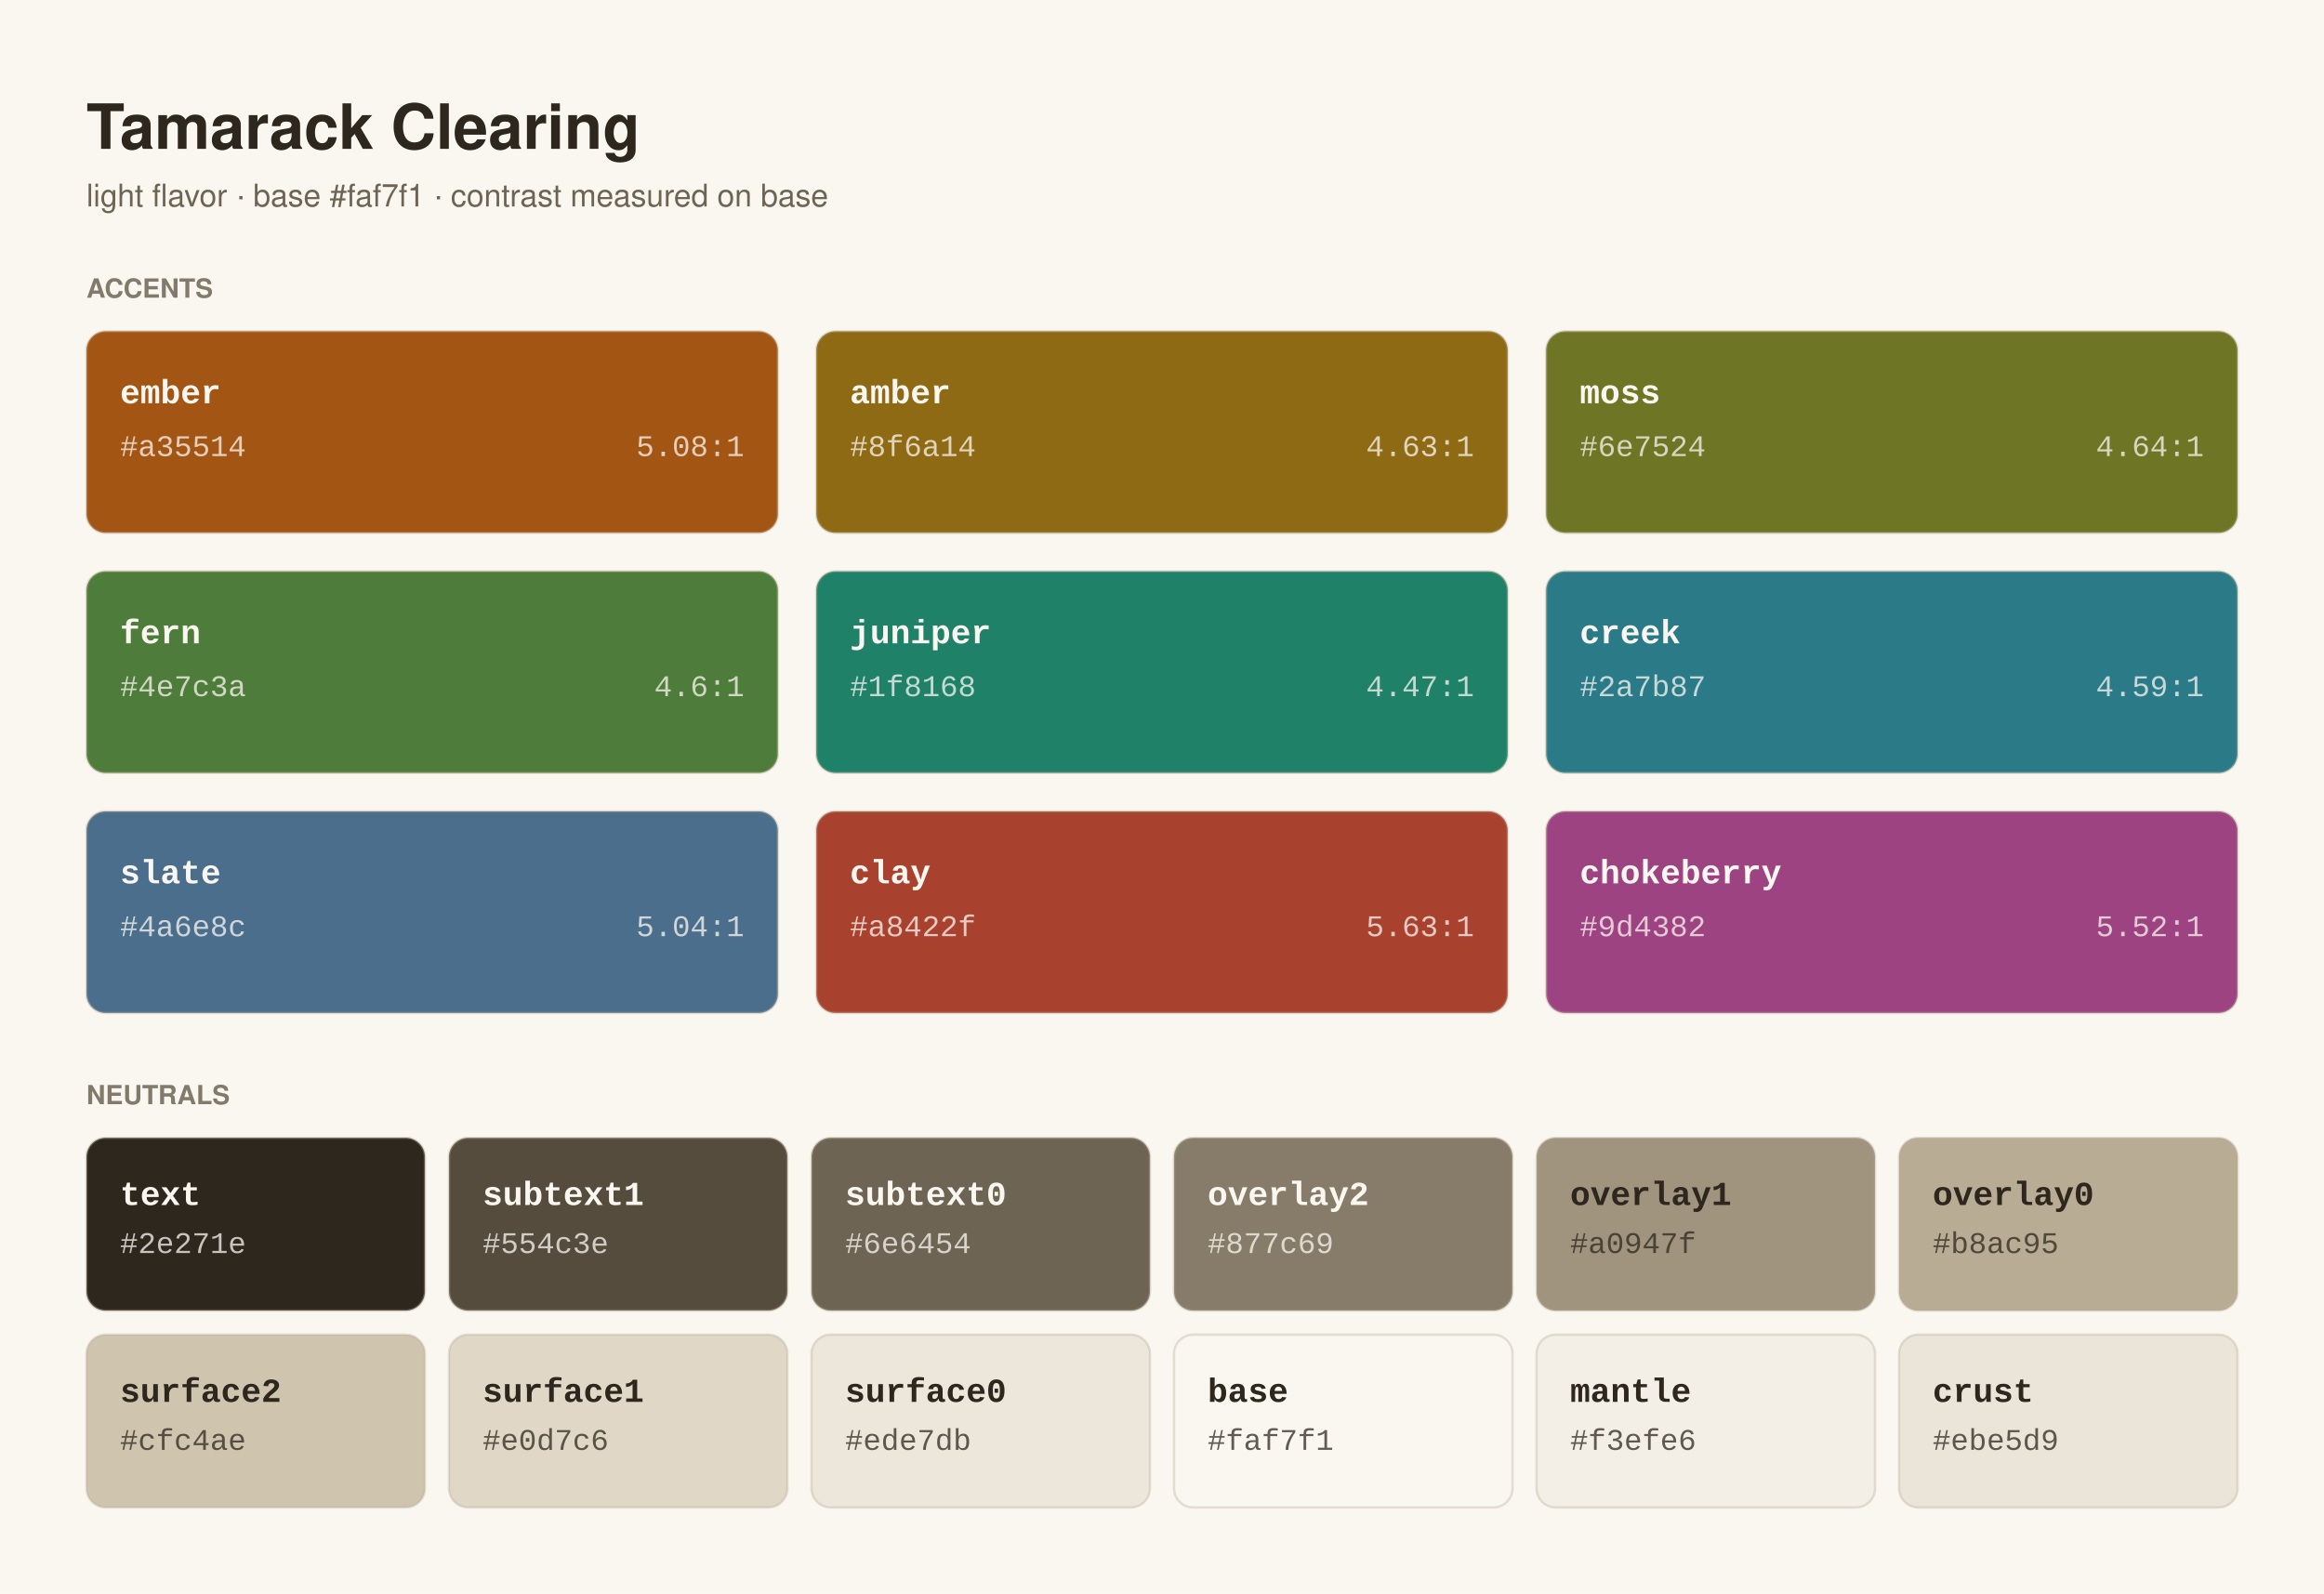
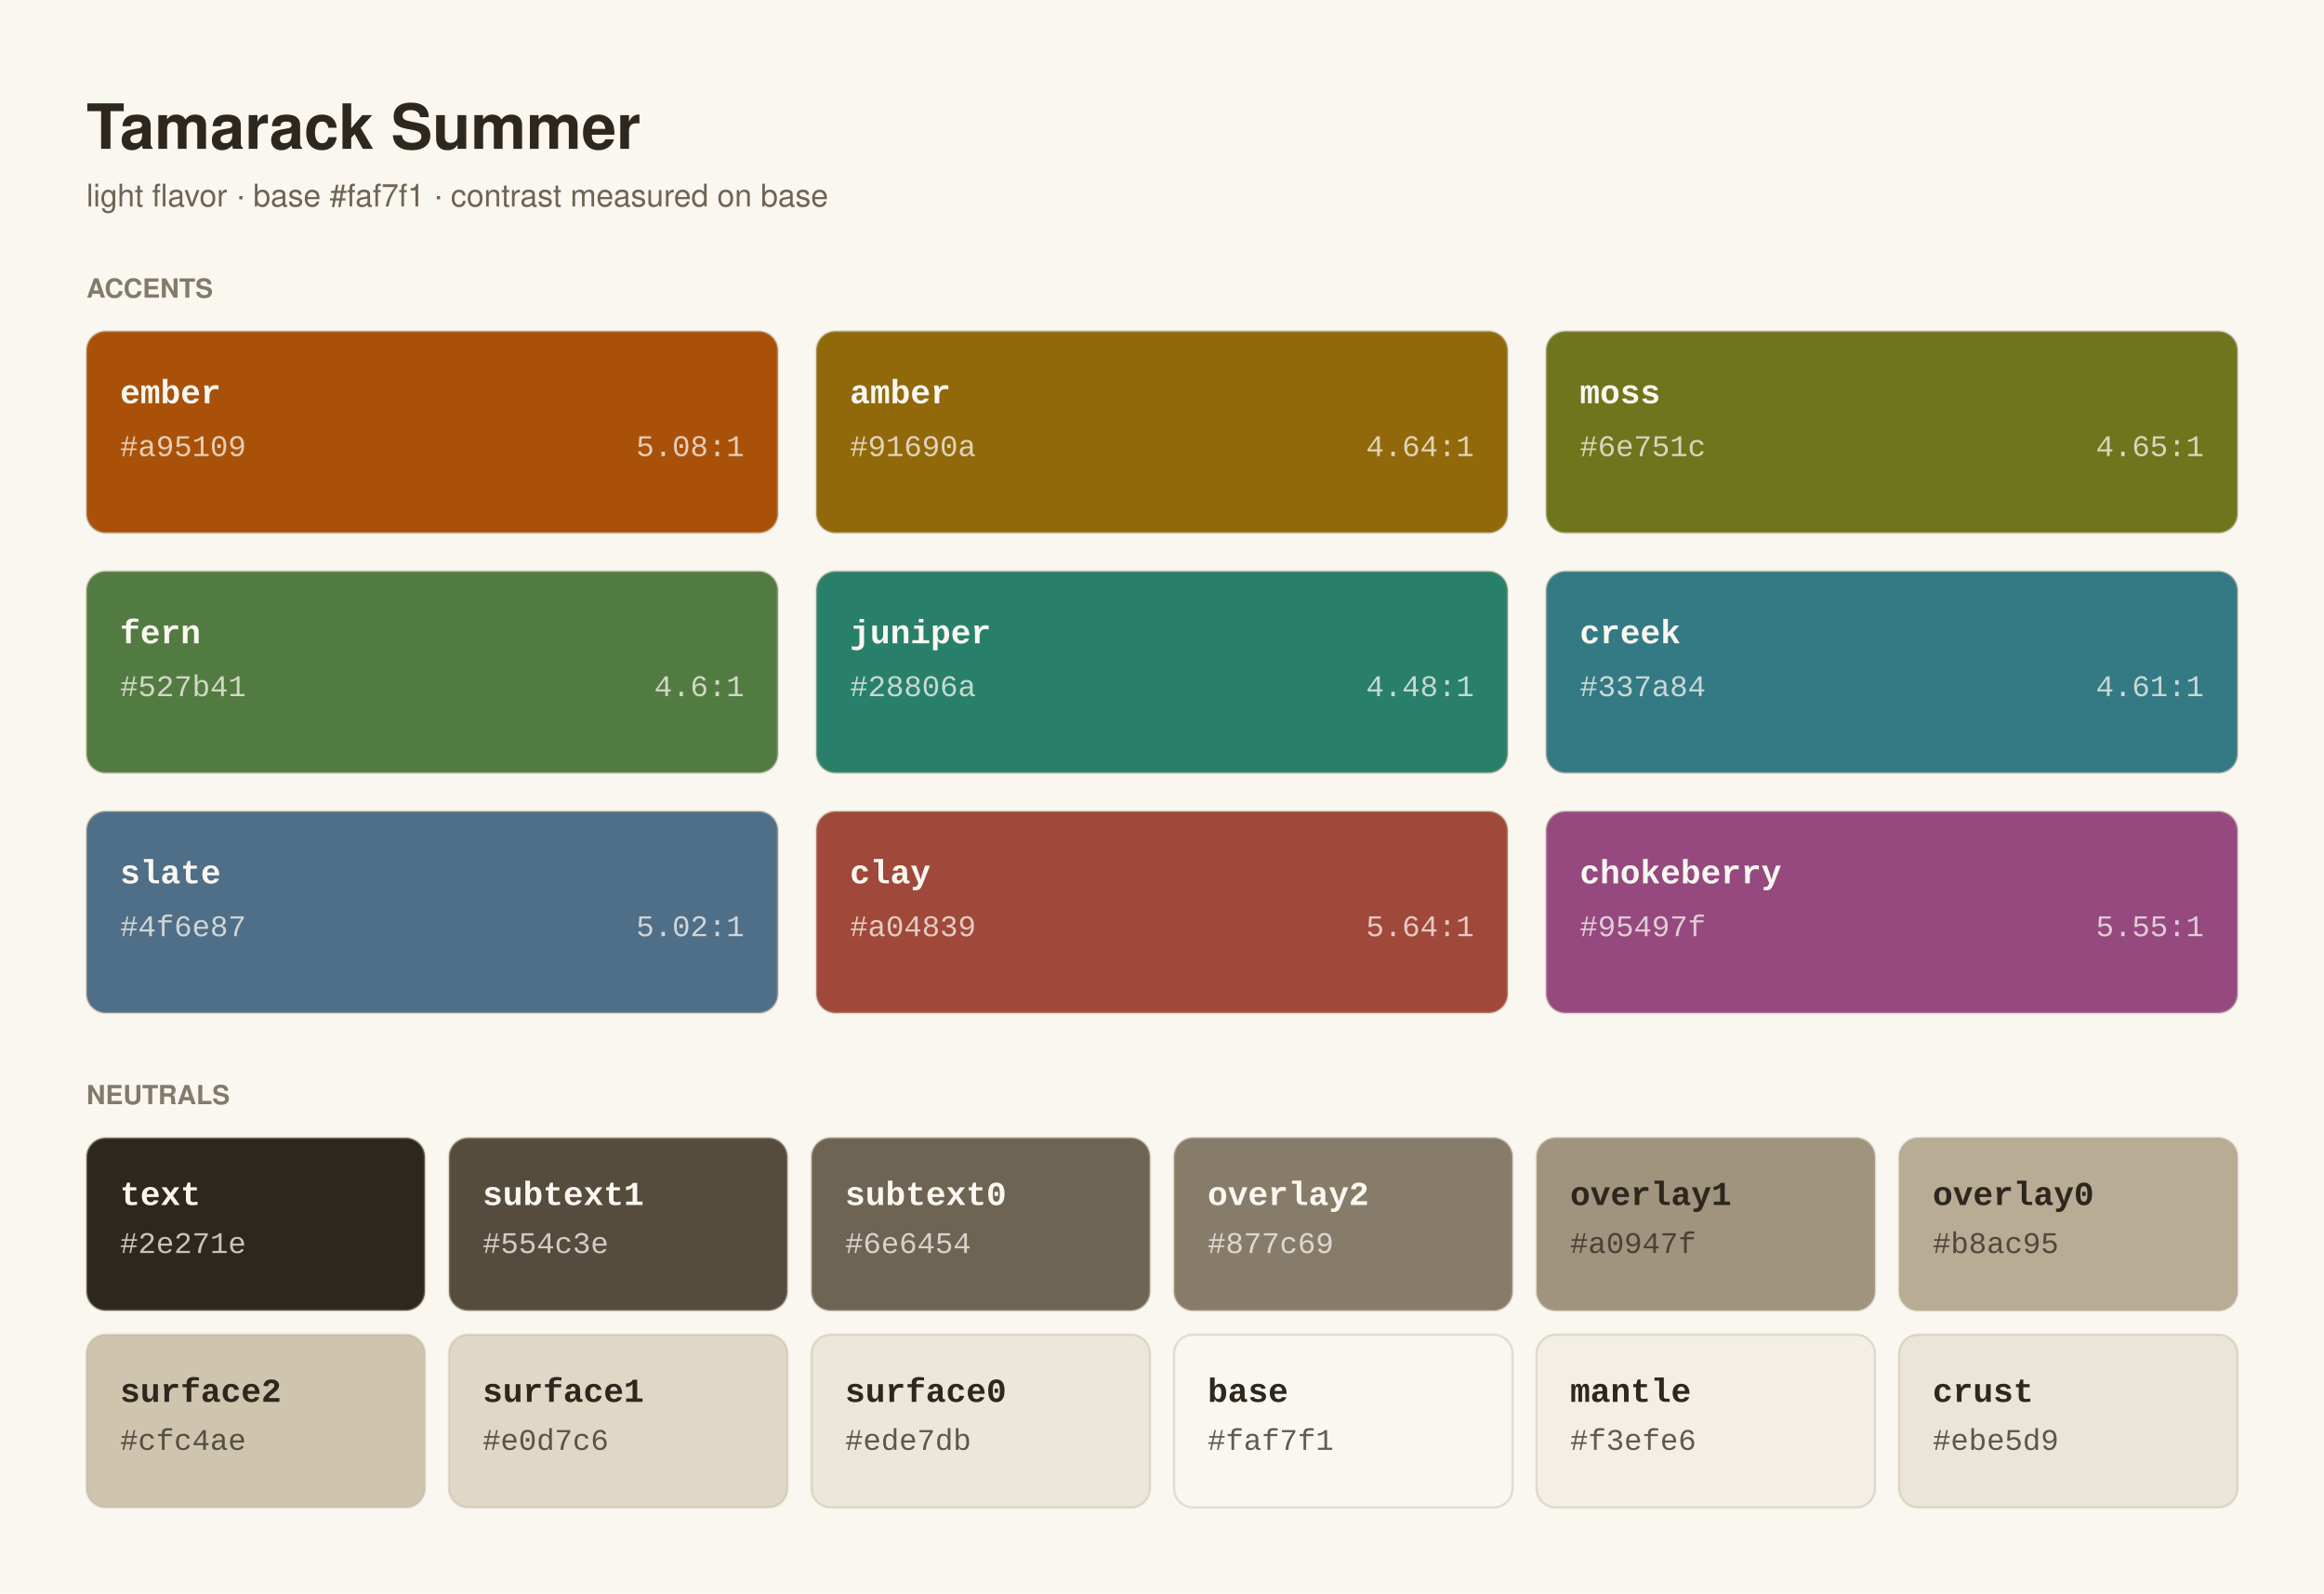
- <svg xmlns="http://www.w3.org/2000/svg" width="968" height="664" viewBox="0 0 968 664" role="img" aria-label="Tamarack Clearing palette swatches">
+ <svg xmlns="http://www.w3.org/2000/svg" width="968" height="664" viewBox="0 0 968 664" role="img" aria-label="Tamarack Summer palette swatches">
  <rect width="968" height="664" fill="#FAF7F1" />
-   <text x="36" y="62" font-family="ui-sans-serif, -apple-system, BlinkMacSystemFont, &quot;Segoe UI&quot;, Helvetica, Arial, sans-serif" font-size="26" fill="#2E271E" font-weight="600">Tamarack Clearing</text>
+   <text x="36" y="62" font-family="ui-sans-serif, -apple-system, BlinkMacSystemFont, &quot;Segoe UI&quot;, Helvetica, Arial, sans-serif" font-size="26" fill="#2E271E" font-weight="600">Tamarack Summer</text>
  <text x="36" y="86" font-family="ui-sans-serif, -apple-system, BlinkMacSystemFont, &quot;Segoe UI&quot;, Helvetica, Arial, sans-serif" font-size="13" fill="#6E6454">light flavor · base #faf7f1 · contrast measured on base</text>
  <text x="36" y="124" font-family="ui-sans-serif, -apple-system, BlinkMacSystemFont, &quot;Segoe UI&quot;, Helvetica, Arial, sans-serif" font-size="11" fill="#6E6454" font-weight="600" fill-opacity="0.85">ACCENTS</text>
-   <rect x="36" y="138" width="288" height="84" rx="8" fill="#A35514" stroke="#B8AC95" stroke-opacity="0.35" />
+   <rect x="36" y="138" width="288" height="84" rx="8" fill="#A95109" stroke="#B8AC95" stroke-opacity="0.35" />
  <text x="50" y="168" font-family="ui-monospace, SFMono-Regular, &quot;SF Mono&quot;, Menlo, Consolas, &quot;Liberation Mono&quot;, monospace" font-size="14" fill="#FAF7F1" font-weight="600">ember</text>
-   <text x="50" y="190" font-family="ui-monospace, SFMono-Regular, &quot;SF Mono&quot;, Menlo, Consolas, &quot;Liberation Mono&quot;, monospace" font-size="12.5" fill="#FAF7F1" fill-opacity="0.75">#a35514</text>
+   <text x="50" y="190" font-family="ui-monospace, SFMono-Regular, &quot;SF Mono&quot;, Menlo, Consolas, &quot;Liberation Mono&quot;, monospace" font-size="12.5" fill="#FAF7F1" fill-opacity="0.75">#a95109</text>
  <text x="310" y="190" font-family="ui-monospace, SFMono-Regular, &quot;SF Mono&quot;, Menlo, Consolas, &quot;Liberation Mono&quot;, monospace" font-size="12.5" fill="#FAF7F1" text-anchor="end" fill-opacity="0.75">5.08:1</text>
-   <rect x="340" y="138" width="288" height="84" rx="8" fill="#8F6A14" stroke="#B8AC95" stroke-opacity="0.35" />
+   <rect x="340" y="138" width="288" height="84" rx="8" fill="#91690A" stroke="#B8AC95" stroke-opacity="0.35" />
  <text x="354" y="168" font-family="ui-monospace, SFMono-Regular, &quot;SF Mono&quot;, Menlo, Consolas, &quot;Liberation Mono&quot;, monospace" font-size="14" fill="#FAF7F1" font-weight="600">amber</text>
-   <text x="354" y="190" font-family="ui-monospace, SFMono-Regular, &quot;SF Mono&quot;, Menlo, Consolas, &quot;Liberation Mono&quot;, monospace" font-size="12.5" fill="#FAF7F1" fill-opacity="0.75">#8f6a14</text>
-   <text x="614" y="190" font-family="ui-monospace, SFMono-Regular, &quot;SF Mono&quot;, Menlo, Consolas, &quot;Liberation Mono&quot;, monospace" font-size="12.5" fill="#FAF7F1" text-anchor="end" fill-opacity="0.75">4.63:1</text>
-   <rect x="644" y="138" width="288" height="84" rx="8" fill="#6E7524" stroke="#B8AC95" stroke-opacity="0.35" />
+   <text x="354" y="190" font-family="ui-monospace, SFMono-Regular, &quot;SF Mono&quot;, Menlo, Consolas, &quot;Liberation Mono&quot;, monospace" font-size="12.5" fill="#FAF7F1" fill-opacity="0.75">#91690a</text>
+   <text x="614" y="190" font-family="ui-monospace, SFMono-Regular, &quot;SF Mono&quot;, Menlo, Consolas, &quot;Liberation Mono&quot;, monospace" font-size="12.5" fill="#FAF7F1" text-anchor="end" fill-opacity="0.75">4.64:1</text>
+   <rect x="644" y="138" width="288" height="84" rx="8" fill="#6E751C" stroke="#B8AC95" stroke-opacity="0.35" />
  <text x="658" y="168" font-family="ui-monospace, SFMono-Regular, &quot;SF Mono&quot;, Menlo, Consolas, &quot;Liberation Mono&quot;, monospace" font-size="14" fill="#FAF7F1" font-weight="600">moss</text>
-   <text x="658" y="190" font-family="ui-monospace, SFMono-Regular, &quot;SF Mono&quot;, Menlo, Consolas, &quot;Liberation Mono&quot;, monospace" font-size="12.5" fill="#FAF7F1" fill-opacity="0.75">#6e7524</text>
-   <text x="918" y="190" font-family="ui-monospace, SFMono-Regular, &quot;SF Mono&quot;, Menlo, Consolas, &quot;Liberation Mono&quot;, monospace" font-size="12.5" fill="#FAF7F1" text-anchor="end" fill-opacity="0.75">4.64:1</text>
-   <rect x="36" y="238" width="288" height="84" rx="8" fill="#4E7C3A" stroke="#B8AC95" stroke-opacity="0.35" />
+   <text x="658" y="190" font-family="ui-monospace, SFMono-Regular, &quot;SF Mono&quot;, Menlo, Consolas, &quot;Liberation Mono&quot;, monospace" font-size="12.5" fill="#FAF7F1" fill-opacity="0.75">#6e751c</text>
+   <text x="918" y="190" font-family="ui-monospace, SFMono-Regular, &quot;SF Mono&quot;, Menlo, Consolas, &quot;Liberation Mono&quot;, monospace" font-size="12.5" fill="#FAF7F1" text-anchor="end" fill-opacity="0.75">4.65:1</text>
+   <rect x="36" y="238" width="288" height="84" rx="8" fill="#527B41" stroke="#B8AC95" stroke-opacity="0.35" />
  <text x="50" y="268" font-family="ui-monospace, SFMono-Regular, &quot;SF Mono&quot;, Menlo, Consolas, &quot;Liberation Mono&quot;, monospace" font-size="14" fill="#FAF7F1" font-weight="600">fern</text>
-   <text x="50" y="290" font-family="ui-monospace, SFMono-Regular, &quot;SF Mono&quot;, Menlo, Consolas, &quot;Liberation Mono&quot;, monospace" font-size="12.5" fill="#FAF7F1" fill-opacity="0.75">#4e7c3a</text>
+   <text x="50" y="290" font-family="ui-monospace, SFMono-Regular, &quot;SF Mono&quot;, Menlo, Consolas, &quot;Liberation Mono&quot;, monospace" font-size="12.5" fill="#FAF7F1" fill-opacity="0.75">#527b41</text>
  <text x="310" y="290" font-family="ui-monospace, SFMono-Regular, &quot;SF Mono&quot;, Menlo, Consolas, &quot;Liberation Mono&quot;, monospace" font-size="12.5" fill="#FAF7F1" text-anchor="end" fill-opacity="0.75">4.6:1</text>
-   <rect x="340" y="238" width="288" height="84" rx="8" fill="#1F8168" stroke="#B8AC95" stroke-opacity="0.35" />
+   <rect x="340" y="238" width="288" height="84" rx="8" fill="#28806A" stroke="#B8AC95" stroke-opacity="0.35" />
  <text x="354" y="268" font-family="ui-monospace, SFMono-Regular, &quot;SF Mono&quot;, Menlo, Consolas, &quot;Liberation Mono&quot;, monospace" font-size="14" fill="#FAF7F1" font-weight="600">juniper</text>
-   <text x="354" y="290" font-family="ui-monospace, SFMono-Regular, &quot;SF Mono&quot;, Menlo, Consolas, &quot;Liberation Mono&quot;, monospace" font-size="12.5" fill="#FAF7F1" fill-opacity="0.75">#1f8168</text>
-   <text x="614" y="290" font-family="ui-monospace, SFMono-Regular, &quot;SF Mono&quot;, Menlo, Consolas, &quot;Liberation Mono&quot;, monospace" font-size="12.5" fill="#FAF7F1" text-anchor="end" fill-opacity="0.75">4.47:1</text>
-   <rect x="644" y="238" width="288" height="84" rx="8" fill="#2A7B87" stroke="#B8AC95" stroke-opacity="0.35" />
+   <text x="354" y="290" font-family="ui-monospace, SFMono-Regular, &quot;SF Mono&quot;, Menlo, Consolas, &quot;Liberation Mono&quot;, monospace" font-size="12.5" fill="#FAF7F1" fill-opacity="0.75">#28806a</text>
+   <text x="614" y="290" font-family="ui-monospace, SFMono-Regular, &quot;SF Mono&quot;, Menlo, Consolas, &quot;Liberation Mono&quot;, monospace" font-size="12.5" fill="#FAF7F1" text-anchor="end" fill-opacity="0.75">4.48:1</text>
+   <rect x="644" y="238" width="288" height="84" rx="8" fill="#337A84" stroke="#B8AC95" stroke-opacity="0.35" />
  <text x="658" y="268" font-family="ui-monospace, SFMono-Regular, &quot;SF Mono&quot;, Menlo, Consolas, &quot;Liberation Mono&quot;, monospace" font-size="14" fill="#FAF7F1" font-weight="600">creek</text>
-   <text x="658" y="290" font-family="ui-monospace, SFMono-Regular, &quot;SF Mono&quot;, Menlo, Consolas, &quot;Liberation Mono&quot;, monospace" font-size="12.5" fill="#FAF7F1" fill-opacity="0.75">#2a7b87</text>
-   <text x="918" y="290" font-family="ui-monospace, SFMono-Regular, &quot;SF Mono&quot;, Menlo, Consolas, &quot;Liberation Mono&quot;, monospace" font-size="12.5" fill="#FAF7F1" text-anchor="end" fill-opacity="0.75">4.59:1</text>
-   <rect x="36" y="338" width="288" height="84" rx="8" fill="#4A6E8C" stroke="#B8AC95" stroke-opacity="0.35" />
+   <text x="658" y="290" font-family="ui-monospace, SFMono-Regular, &quot;SF Mono&quot;, Menlo, Consolas, &quot;Liberation Mono&quot;, monospace" font-size="12.5" fill="#FAF7F1" fill-opacity="0.75">#337a84</text>
+   <text x="918" y="290" font-family="ui-monospace, SFMono-Regular, &quot;SF Mono&quot;, Menlo, Consolas, &quot;Liberation Mono&quot;, monospace" font-size="12.5" fill="#FAF7F1" text-anchor="end" fill-opacity="0.75">4.61:1</text>
+   <rect x="36" y="338" width="288" height="84" rx="8" fill="#4F6E87" stroke="#B8AC95" stroke-opacity="0.35" />
  <text x="50" y="368" font-family="ui-monospace, SFMono-Regular, &quot;SF Mono&quot;, Menlo, Consolas, &quot;Liberation Mono&quot;, monospace" font-size="14" fill="#FAF7F1" font-weight="600">slate</text>
-   <text x="50" y="390" font-family="ui-monospace, SFMono-Regular, &quot;SF Mono&quot;, Menlo, Consolas, &quot;Liberation Mono&quot;, monospace" font-size="12.5" fill="#FAF7F1" fill-opacity="0.75">#4a6e8c</text>
-   <text x="310" y="390" font-family="ui-monospace, SFMono-Regular, &quot;SF Mono&quot;, Menlo, Consolas, &quot;Liberation Mono&quot;, monospace" font-size="12.5" fill="#FAF7F1" text-anchor="end" fill-opacity="0.75">5.04:1</text>
-   <rect x="340" y="338" width="288" height="84" rx="8" fill="#A8422F" stroke="#B8AC95" stroke-opacity="0.35" />
+   <text x="50" y="390" font-family="ui-monospace, SFMono-Regular, &quot;SF Mono&quot;, Menlo, Consolas, &quot;Liberation Mono&quot;, monospace" font-size="12.5" fill="#FAF7F1" fill-opacity="0.75">#4f6e87</text>
+   <text x="310" y="390" font-family="ui-monospace, SFMono-Regular, &quot;SF Mono&quot;, Menlo, Consolas, &quot;Liberation Mono&quot;, monospace" font-size="12.5" fill="#FAF7F1" text-anchor="end" fill-opacity="0.75">5.02:1</text>
+   <rect x="340" y="338" width="288" height="84" rx="8" fill="#A04839" stroke="#B8AC95" stroke-opacity="0.35" />
  <text x="354" y="368" font-family="ui-monospace, SFMono-Regular, &quot;SF Mono&quot;, Menlo, Consolas, &quot;Liberation Mono&quot;, monospace" font-size="14" fill="#FAF7F1" font-weight="600">clay</text>
-   <text x="354" y="390" font-family="ui-monospace, SFMono-Regular, &quot;SF Mono&quot;, Menlo, Consolas, &quot;Liberation Mono&quot;, monospace" font-size="12.5" fill="#FAF7F1" fill-opacity="0.75">#a8422f</text>
-   <text x="614" y="390" font-family="ui-monospace, SFMono-Regular, &quot;SF Mono&quot;, Menlo, Consolas, &quot;Liberation Mono&quot;, monospace" font-size="12.5" fill="#FAF7F1" text-anchor="end" fill-opacity="0.75">5.63:1</text>
-   <rect x="644" y="338" width="288" height="84" rx="8" fill="#9D4382" stroke="#B8AC95" stroke-opacity="0.35" />
+   <text x="354" y="390" font-family="ui-monospace, SFMono-Regular, &quot;SF Mono&quot;, Menlo, Consolas, &quot;Liberation Mono&quot;, monospace" font-size="12.5" fill="#FAF7F1" fill-opacity="0.75">#a04839</text>
+   <text x="614" y="390" font-family="ui-monospace, SFMono-Regular, &quot;SF Mono&quot;, Menlo, Consolas, &quot;Liberation Mono&quot;, monospace" font-size="12.5" fill="#FAF7F1" text-anchor="end" fill-opacity="0.75">5.64:1</text>
+   <rect x="644" y="338" width="288" height="84" rx="8" fill="#95497F" stroke="#B8AC95" stroke-opacity="0.35" />
  <text x="658" y="368" font-family="ui-monospace, SFMono-Regular, &quot;SF Mono&quot;, Menlo, Consolas, &quot;Liberation Mono&quot;, monospace" font-size="14" fill="#FAF7F1" font-weight="600">chokeberry</text>
-   <text x="658" y="390" font-family="ui-monospace, SFMono-Regular, &quot;SF Mono&quot;, Menlo, Consolas, &quot;Liberation Mono&quot;, monospace" font-size="12.5" fill="#FAF7F1" fill-opacity="0.75">#9d4382</text>
-   <text x="918" y="390" font-family="ui-monospace, SFMono-Regular, &quot;SF Mono&quot;, Menlo, Consolas, &quot;Liberation Mono&quot;, monospace" font-size="12.5" fill="#FAF7F1" text-anchor="end" fill-opacity="0.75">5.52:1</text>
+   <text x="658" y="390" font-family="ui-monospace, SFMono-Regular, &quot;SF Mono&quot;, Menlo, Consolas, &quot;Liberation Mono&quot;, monospace" font-size="12.5" fill="#FAF7F1" fill-opacity="0.75">#95497f</text>
+   <text x="918" y="390" font-family="ui-monospace, SFMono-Regular, &quot;SF Mono&quot;, Menlo, Consolas, &quot;Liberation Mono&quot;, monospace" font-size="12.5" fill="#FAF7F1" text-anchor="end" fill-opacity="0.75">5.55:1</text>
  <text x="36" y="460" font-family="ui-sans-serif, -apple-system, BlinkMacSystemFont, &quot;Segoe UI&quot;, Helvetica, Arial, sans-serif" font-size="11" fill="#6E6454" font-weight="600" fill-opacity="0.85">NEUTRALS</text>
  <rect x="36" y="474" width="141" height="72" rx="8" fill="#2E271E" stroke="#B8AC95" stroke-opacity="0.35" />
  <text x="50" y="502" font-family="ui-monospace, SFMono-Regular, &quot;SF Mono&quot;, Menlo, Consolas, &quot;Liberation Mono&quot;, monospace" font-size="14" fill="#FAF7F1" font-weight="600">text</text>
  <text x="50" y="522" font-family="ui-monospace, SFMono-Regular, &quot;SF Mono&quot;, Menlo, Consolas, &quot;Liberation Mono&quot;, monospace" font-size="12.5" fill="#FAF7F1" fill-opacity="0.75">#2e271e</text>
  <rect x="187" y="474" width="141" height="72" rx="8" fill="#554C3E" stroke="#B8AC95" stroke-opacity="0.35" />
  <text x="201" y="502" font-family="ui-monospace, SFMono-Regular, &quot;SF Mono&quot;, Menlo, Consolas, &quot;Liberation Mono&quot;, monospace" font-size="14" fill="#FAF7F1" font-weight="600">subtext1</text>
  <text x="201" y="522" font-family="ui-monospace, SFMono-Regular, &quot;SF Mono&quot;, Menlo, Consolas, &quot;Liberation Mono&quot;, monospace" font-size="12.5" fill="#FAF7F1" fill-opacity="0.75">#554c3e</text>
  <rect x="338" y="474" width="141" height="72" rx="8" fill="#6E6454" stroke="#B8AC95" stroke-opacity="0.35" />
  <text x="352" y="502" font-family="ui-monospace, SFMono-Regular, &quot;SF Mono&quot;, Menlo, Consolas, &quot;Liberation Mono&quot;, monospace" font-size="14" fill="#FAF7F1" font-weight="600">subtext0</text>
  <text x="352" y="522" font-family="ui-monospace, SFMono-Regular, &quot;SF Mono&quot;, Menlo, Consolas, &quot;Liberation Mono&quot;, monospace" font-size="12.5" fill="#FAF7F1" fill-opacity="0.75">#6e6454</text>
  <rect x="489" y="474" width="141" height="72" rx="8" fill="#877C69" stroke="#B8AC95" stroke-opacity="0.35" />
  <text x="503" y="502" font-family="ui-monospace, SFMono-Regular, &quot;SF Mono&quot;, Menlo, Consolas, &quot;Liberation Mono&quot;, monospace" font-size="14" fill="#FAF7F1" font-weight="600">overlay2</text>
  <text x="503" y="522" font-family="ui-monospace, SFMono-Regular, &quot;SF Mono&quot;, Menlo, Consolas, &quot;Liberation Mono&quot;, monospace" font-size="12.5" fill="#FAF7F1" fill-opacity="0.75">#877c69</text>
  <rect x="640" y="474" width="141" height="72" rx="8" fill="#A0947F" stroke="#B8AC95" stroke-opacity="0.35" />
  <text x="654" y="502" font-family="ui-monospace, SFMono-Regular, &quot;SF Mono&quot;, Menlo, Consolas, &quot;Liberation Mono&quot;, monospace" font-size="14" fill="#2E271E" font-weight="600">overlay1</text>
  <text x="654" y="522" font-family="ui-monospace, SFMono-Regular, &quot;SF Mono&quot;, Menlo, Consolas, &quot;Liberation Mono&quot;, monospace" font-size="12.5" fill="#2E271E" fill-opacity="0.75">#a0947f</text>
  <rect x="791" y="474" width="141" height="72" rx="8" fill="#B8AC95" stroke="#B8AC95" stroke-opacity="0.35" />
  <text x="805" y="502" font-family="ui-monospace, SFMono-Regular, &quot;SF Mono&quot;, Menlo, Consolas, &quot;Liberation Mono&quot;, monospace" font-size="14" fill="#2E271E" font-weight="600">overlay0</text>
  <text x="805" y="522" font-family="ui-monospace, SFMono-Regular, &quot;SF Mono&quot;, Menlo, Consolas, &quot;Liberation Mono&quot;, monospace" font-size="12.5" fill="#2E271E" fill-opacity="0.75">#b8ac95</text>
  <rect x="36" y="556" width="141" height="72" rx="8" fill="#CFC4AE" stroke="#B8AC95" stroke-opacity="0.35" />
  <text x="50" y="584" font-family="ui-monospace, SFMono-Regular, &quot;SF Mono&quot;, Menlo, Consolas, &quot;Liberation Mono&quot;, monospace" font-size="14" fill="#2E271E" font-weight="600">surface2</text>
  <text x="50" y="604" font-family="ui-monospace, SFMono-Regular, &quot;SF Mono&quot;, Menlo, Consolas, &quot;Liberation Mono&quot;, monospace" font-size="12.5" fill="#2E271E" fill-opacity="0.75">#cfc4ae</text>
  <rect x="187" y="556" width="141" height="72" rx="8" fill="#E0D7C6" stroke="#B8AC95" stroke-opacity="0.35" />
  <text x="201" y="584" font-family="ui-monospace, SFMono-Regular, &quot;SF Mono&quot;, Menlo, Consolas, &quot;Liberation Mono&quot;, monospace" font-size="14" fill="#2E271E" font-weight="600">surface1</text>
  <text x="201" y="604" font-family="ui-monospace, SFMono-Regular, &quot;SF Mono&quot;, Menlo, Consolas, &quot;Liberation Mono&quot;, monospace" font-size="12.5" fill="#2E271E" fill-opacity="0.75">#e0d7c6</text>
  <rect x="338" y="556" width="141" height="72" rx="8" fill="#EDE7DB" stroke="#B8AC95" stroke-opacity="0.35" />
  <text x="352" y="584" font-family="ui-monospace, SFMono-Regular, &quot;SF Mono&quot;, Menlo, Consolas, &quot;Liberation Mono&quot;, monospace" font-size="14" fill="#2E271E" font-weight="600">surface0</text>
  <text x="352" y="604" font-family="ui-monospace, SFMono-Regular, &quot;SF Mono&quot;, Menlo, Consolas, &quot;Liberation Mono&quot;, monospace" font-size="12.5" fill="#2E271E" fill-opacity="0.75">#ede7db</text>
  <rect x="489" y="556" width="141" height="72" rx="8" fill="#FAF7F1" stroke="#B8AC95" stroke-opacity="0.35" />
  <text x="503" y="584" font-family="ui-monospace, SFMono-Regular, &quot;SF Mono&quot;, Menlo, Consolas, &quot;Liberation Mono&quot;, monospace" font-size="14" fill="#2E271E" font-weight="600">base</text>
  <text x="503" y="604" font-family="ui-monospace, SFMono-Regular, &quot;SF Mono&quot;, Menlo, Consolas, &quot;Liberation Mono&quot;, monospace" font-size="12.5" fill="#2E271E" fill-opacity="0.75">#faf7f1</text>
  <rect x="640" y="556" width="141" height="72" rx="8" fill="#F3EFE6" stroke="#B8AC95" stroke-opacity="0.35" />
  <text x="654" y="584" font-family="ui-monospace, SFMono-Regular, &quot;SF Mono&quot;, Menlo, Consolas, &quot;Liberation Mono&quot;, monospace" font-size="14" fill="#2E271E" font-weight="600">mantle</text>
  <text x="654" y="604" font-family="ui-monospace, SFMono-Regular, &quot;SF Mono&quot;, Menlo, Consolas, &quot;Liberation Mono&quot;, monospace" font-size="12.5" fill="#2E271E" fill-opacity="0.75">#f3efe6</text>
  <rect x="791" y="556" width="141" height="72" rx="8" fill="#EBE5D9" stroke="#B8AC95" stroke-opacity="0.35" />
  <text x="805" y="584" font-family="ui-monospace, SFMono-Regular, &quot;SF Mono&quot;, Menlo, Consolas, &quot;Liberation Mono&quot;, monospace" font-size="14" fill="#2E271E" font-weight="600">crust</text>
  <text x="805" y="604" font-family="ui-monospace, SFMono-Regular, &quot;SF Mono&quot;, Menlo, Consolas, &quot;Liberation Mono&quot;, monospace" font-size="12.5" fill="#2E271E" fill-opacity="0.75">#ebe5d9</text>
</svg>
